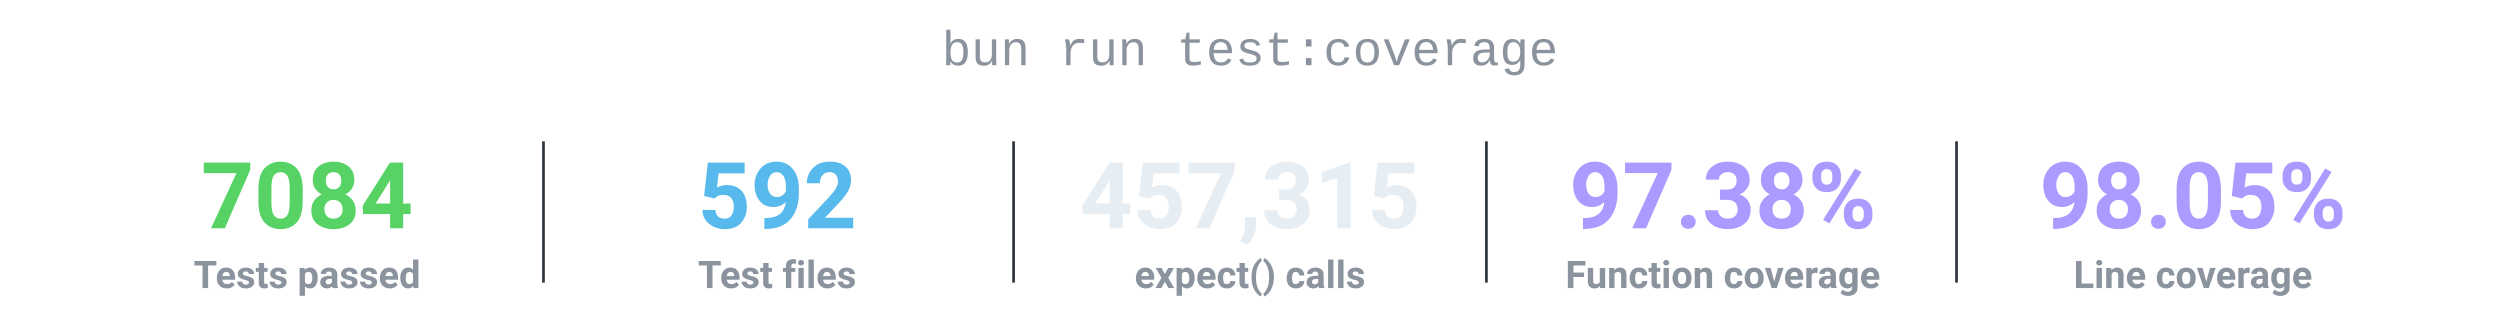
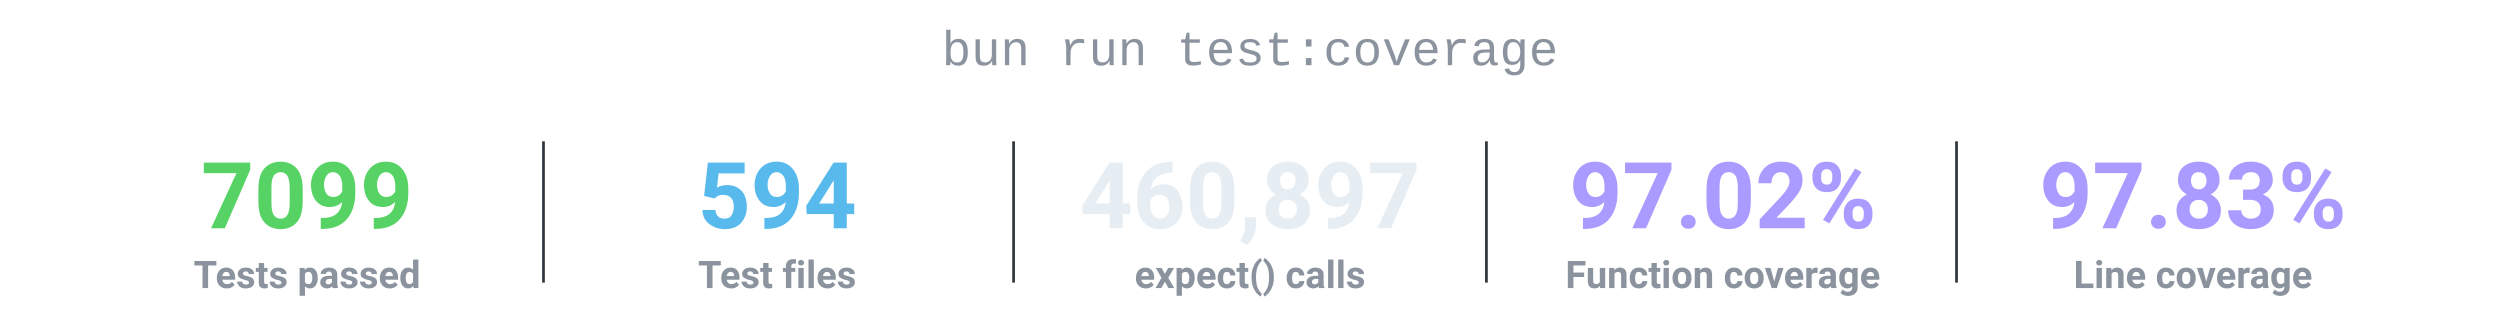
- <svg xmlns="http://www.w3.org/2000/svg" viewBox="0 0 920 122" width="920" height="122" role="img" aria-label="bun run test:coverage — 7084 tests passed, 592 test files, 457,315 expect() calls, 97.38% function coverage, 98.05% line coverage">
+ <svg xmlns="http://www.w3.org/2000/svg" viewBox="0 0 920 122" width="920" height="122" role="img" aria-label="bun run test:coverage — 7099 tests passed, 594 test files, 460,897 expect() calls, 97.02% function coverage, 97.83% line coverage">
  <style>
    .cmd { font-family: ui-monospace, SFMono-Regular, 'SF Mono', Menlo, Consolas, 'Liberation Mono', monospace; font-weight: 500; font-size: 18px; }
    .val { font-family: system-ui, -apple-system, BlinkMacSystemFont, 'Segoe UI', Roboto, sans-serif; font-weight: 700; font-size: 34px; }
    .lbl { font-family: system-ui, -apple-system, BlinkMacSystemFont, 'Segoe UI', Roboto, sans-serif; font-weight: 600; font-size: 14px; }
  </style>
  <text x="460" y="24" text-anchor="middle" class="cmd" fill="#8b949e">bun run test:coverage</text>
  <line x1="200" y1="52" x2="200" y2="104" stroke="#30363d" stroke-width="1" />
  <line x1="373" y1="52" x2="373" y2="104" stroke="#30363d" stroke-width="1" />
  <line x1="547" y1="52" x2="547" y2="104" stroke="#30363d" stroke-width="1" />
  <line x1="720" y1="52" x2="720" y2="104" stroke="#30363d" stroke-width="1" />
-   <text x="113" y="84" text-anchor="middle" class="val" fill="#56d364">7084</text>
+   <text x="113" y="84" text-anchor="middle" class="val" fill="#56d364">7099</text>
  <text x="113" y="106" text-anchor="middle" class="lbl" fill="#8b949e">Tests passed</text>
-   <text x="286" y="84" text-anchor="middle" class="val" fill="#58b9ec">592</text>
+   <text x="286" y="84" text-anchor="middle" class="val" fill="#58b9ec">594</text>
  <text x="286" y="106" text-anchor="middle" class="lbl" fill="#8b949e">Test files</text>
-   <text x="460" y="84" text-anchor="middle" class="val" fill="#e6edf3">457,315</text>
+   <text x="460" y="84" text-anchor="middle" class="val" fill="#e6edf3">460,897</text>
  <text x="460" y="106" text-anchor="middle" class="lbl" fill="#8b949e">expect() calls</text>
-   <text x="634" y="84" text-anchor="middle" class="val" fill="#a99bff">97.38%</text>
+   <text x="634" y="84" text-anchor="middle" class="val" fill="#a99bff">97.02%</text>
  <text x="634" y="106" text-anchor="middle" class="lbl" fill="#8b949e">Function coverage</text>
-   <text x="807" y="84" text-anchor="middle" class="val" fill="#a99bff">98.05%</text>
+   <text x="807" y="84" text-anchor="middle" class="val" fill="#a99bff">97.83%</text>
  <text x="807" y="106" text-anchor="middle" class="lbl" fill="#8b949e">Line coverage</text>
</svg>
